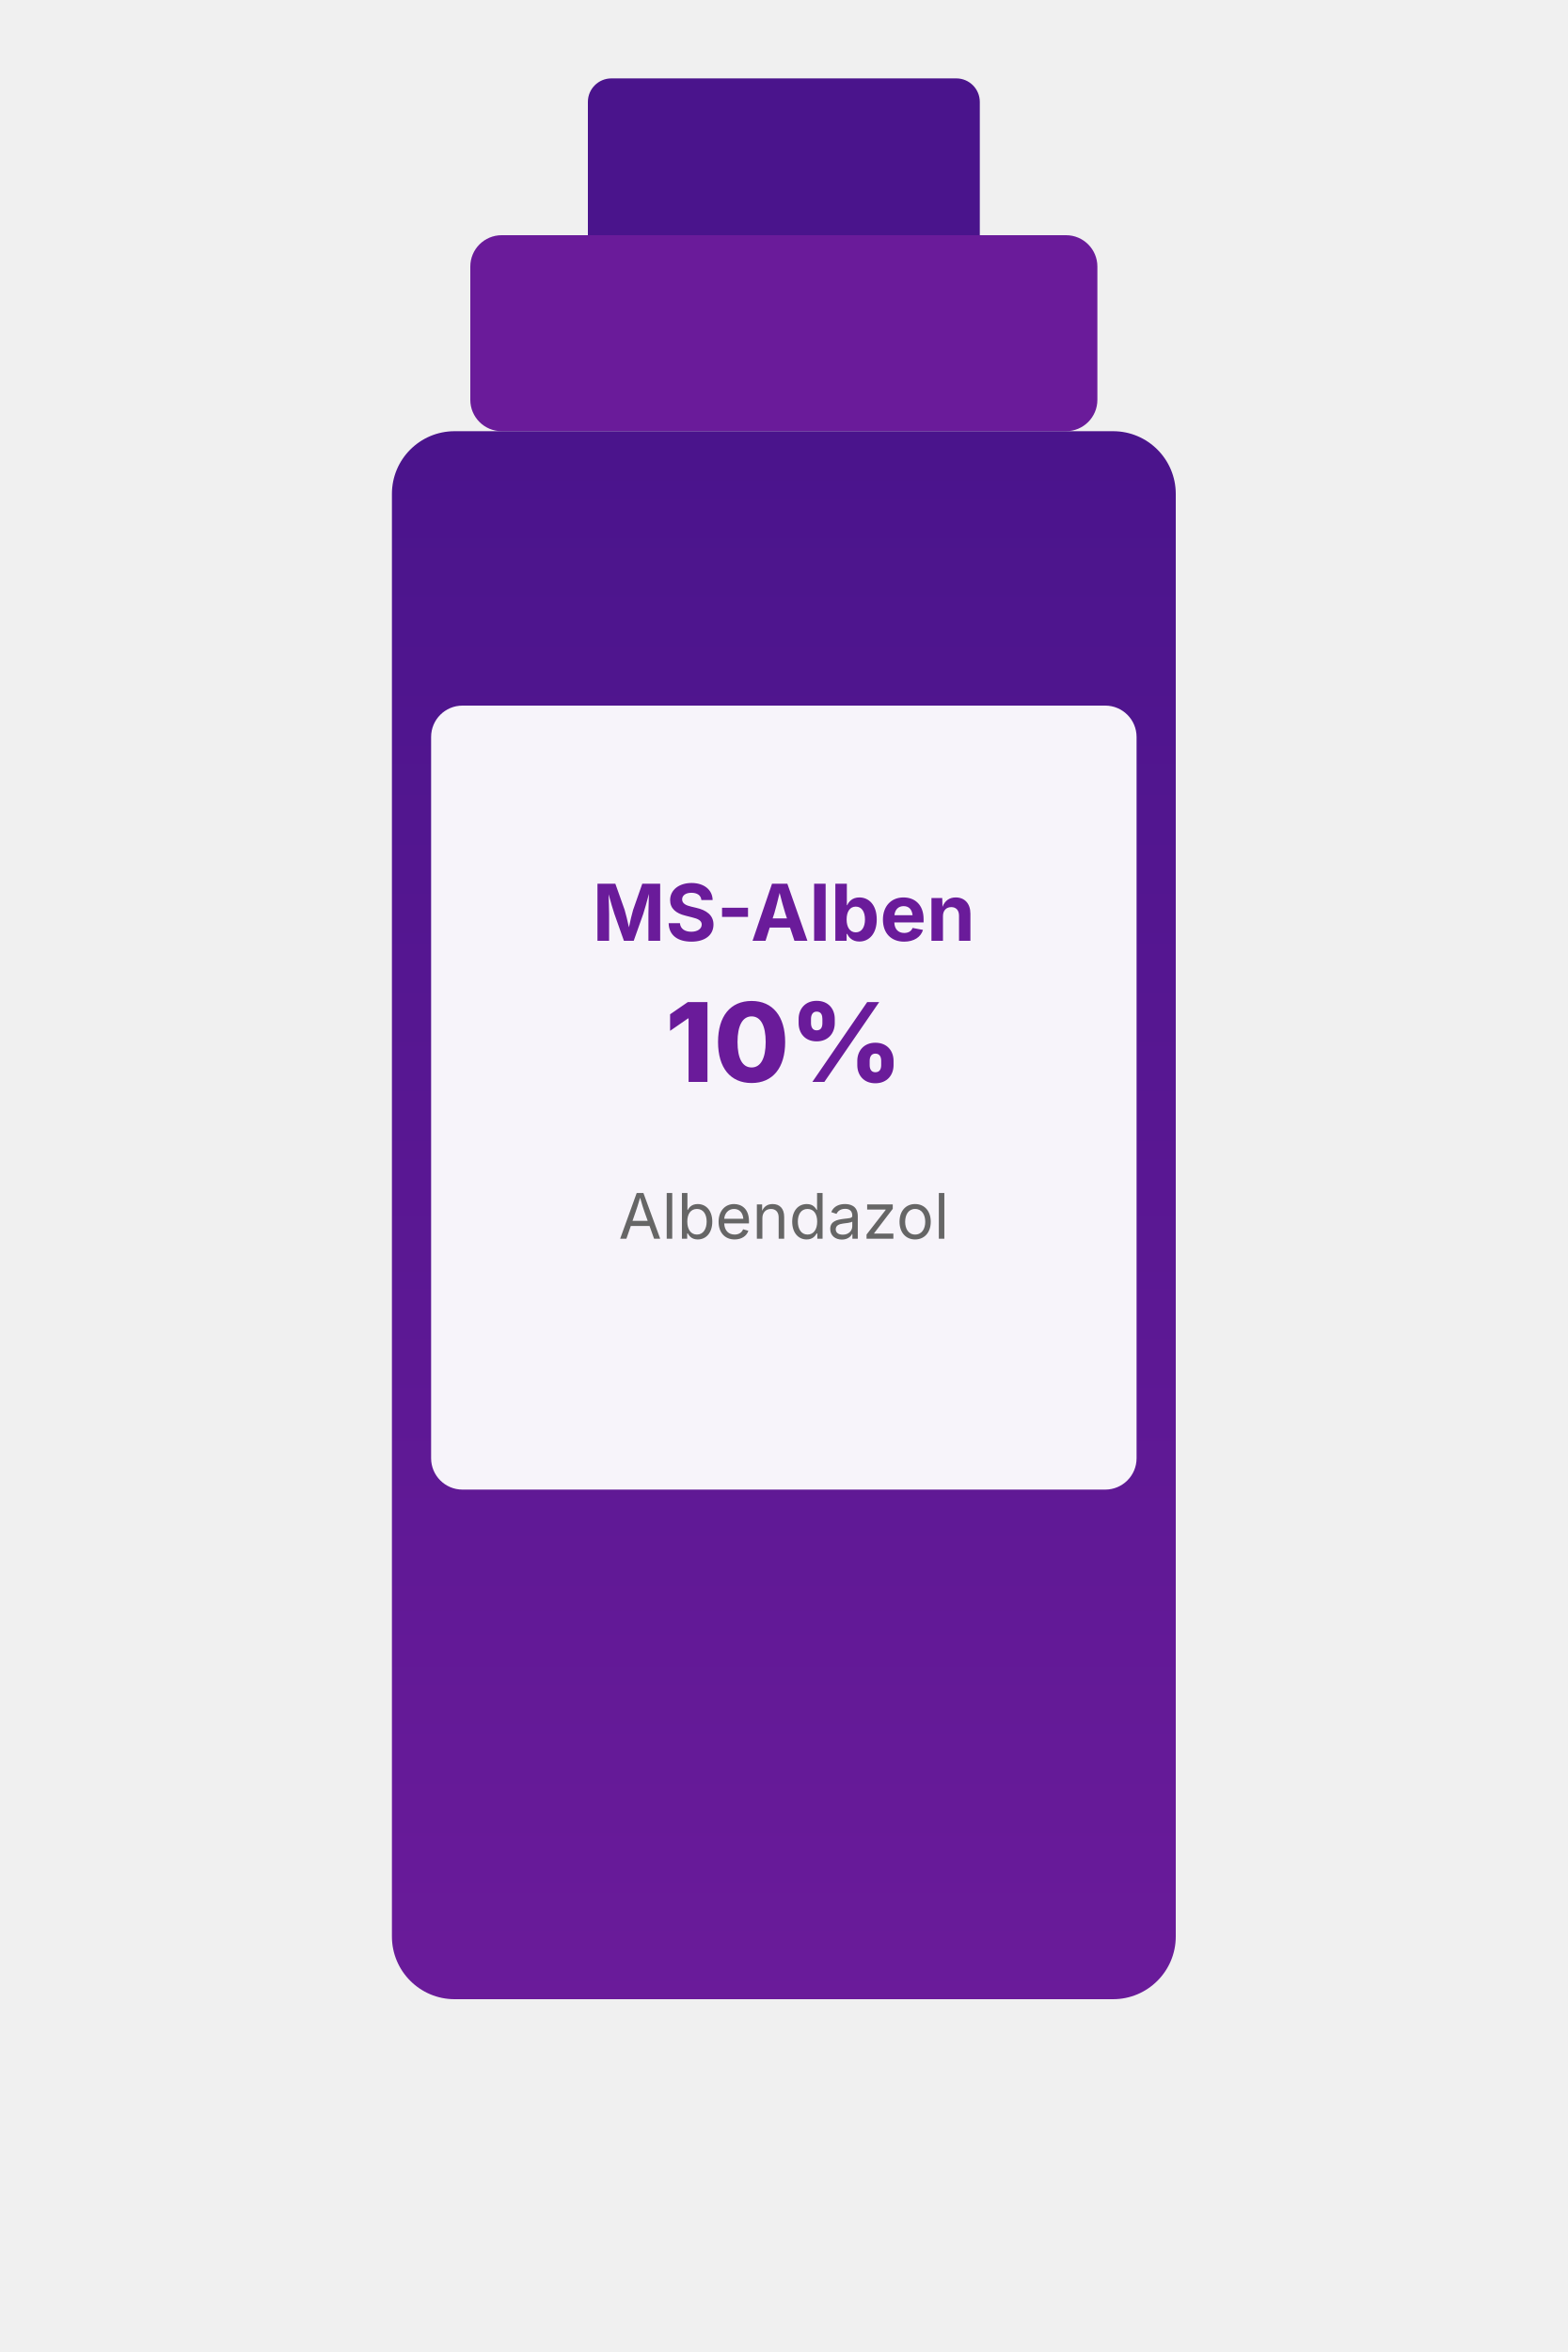
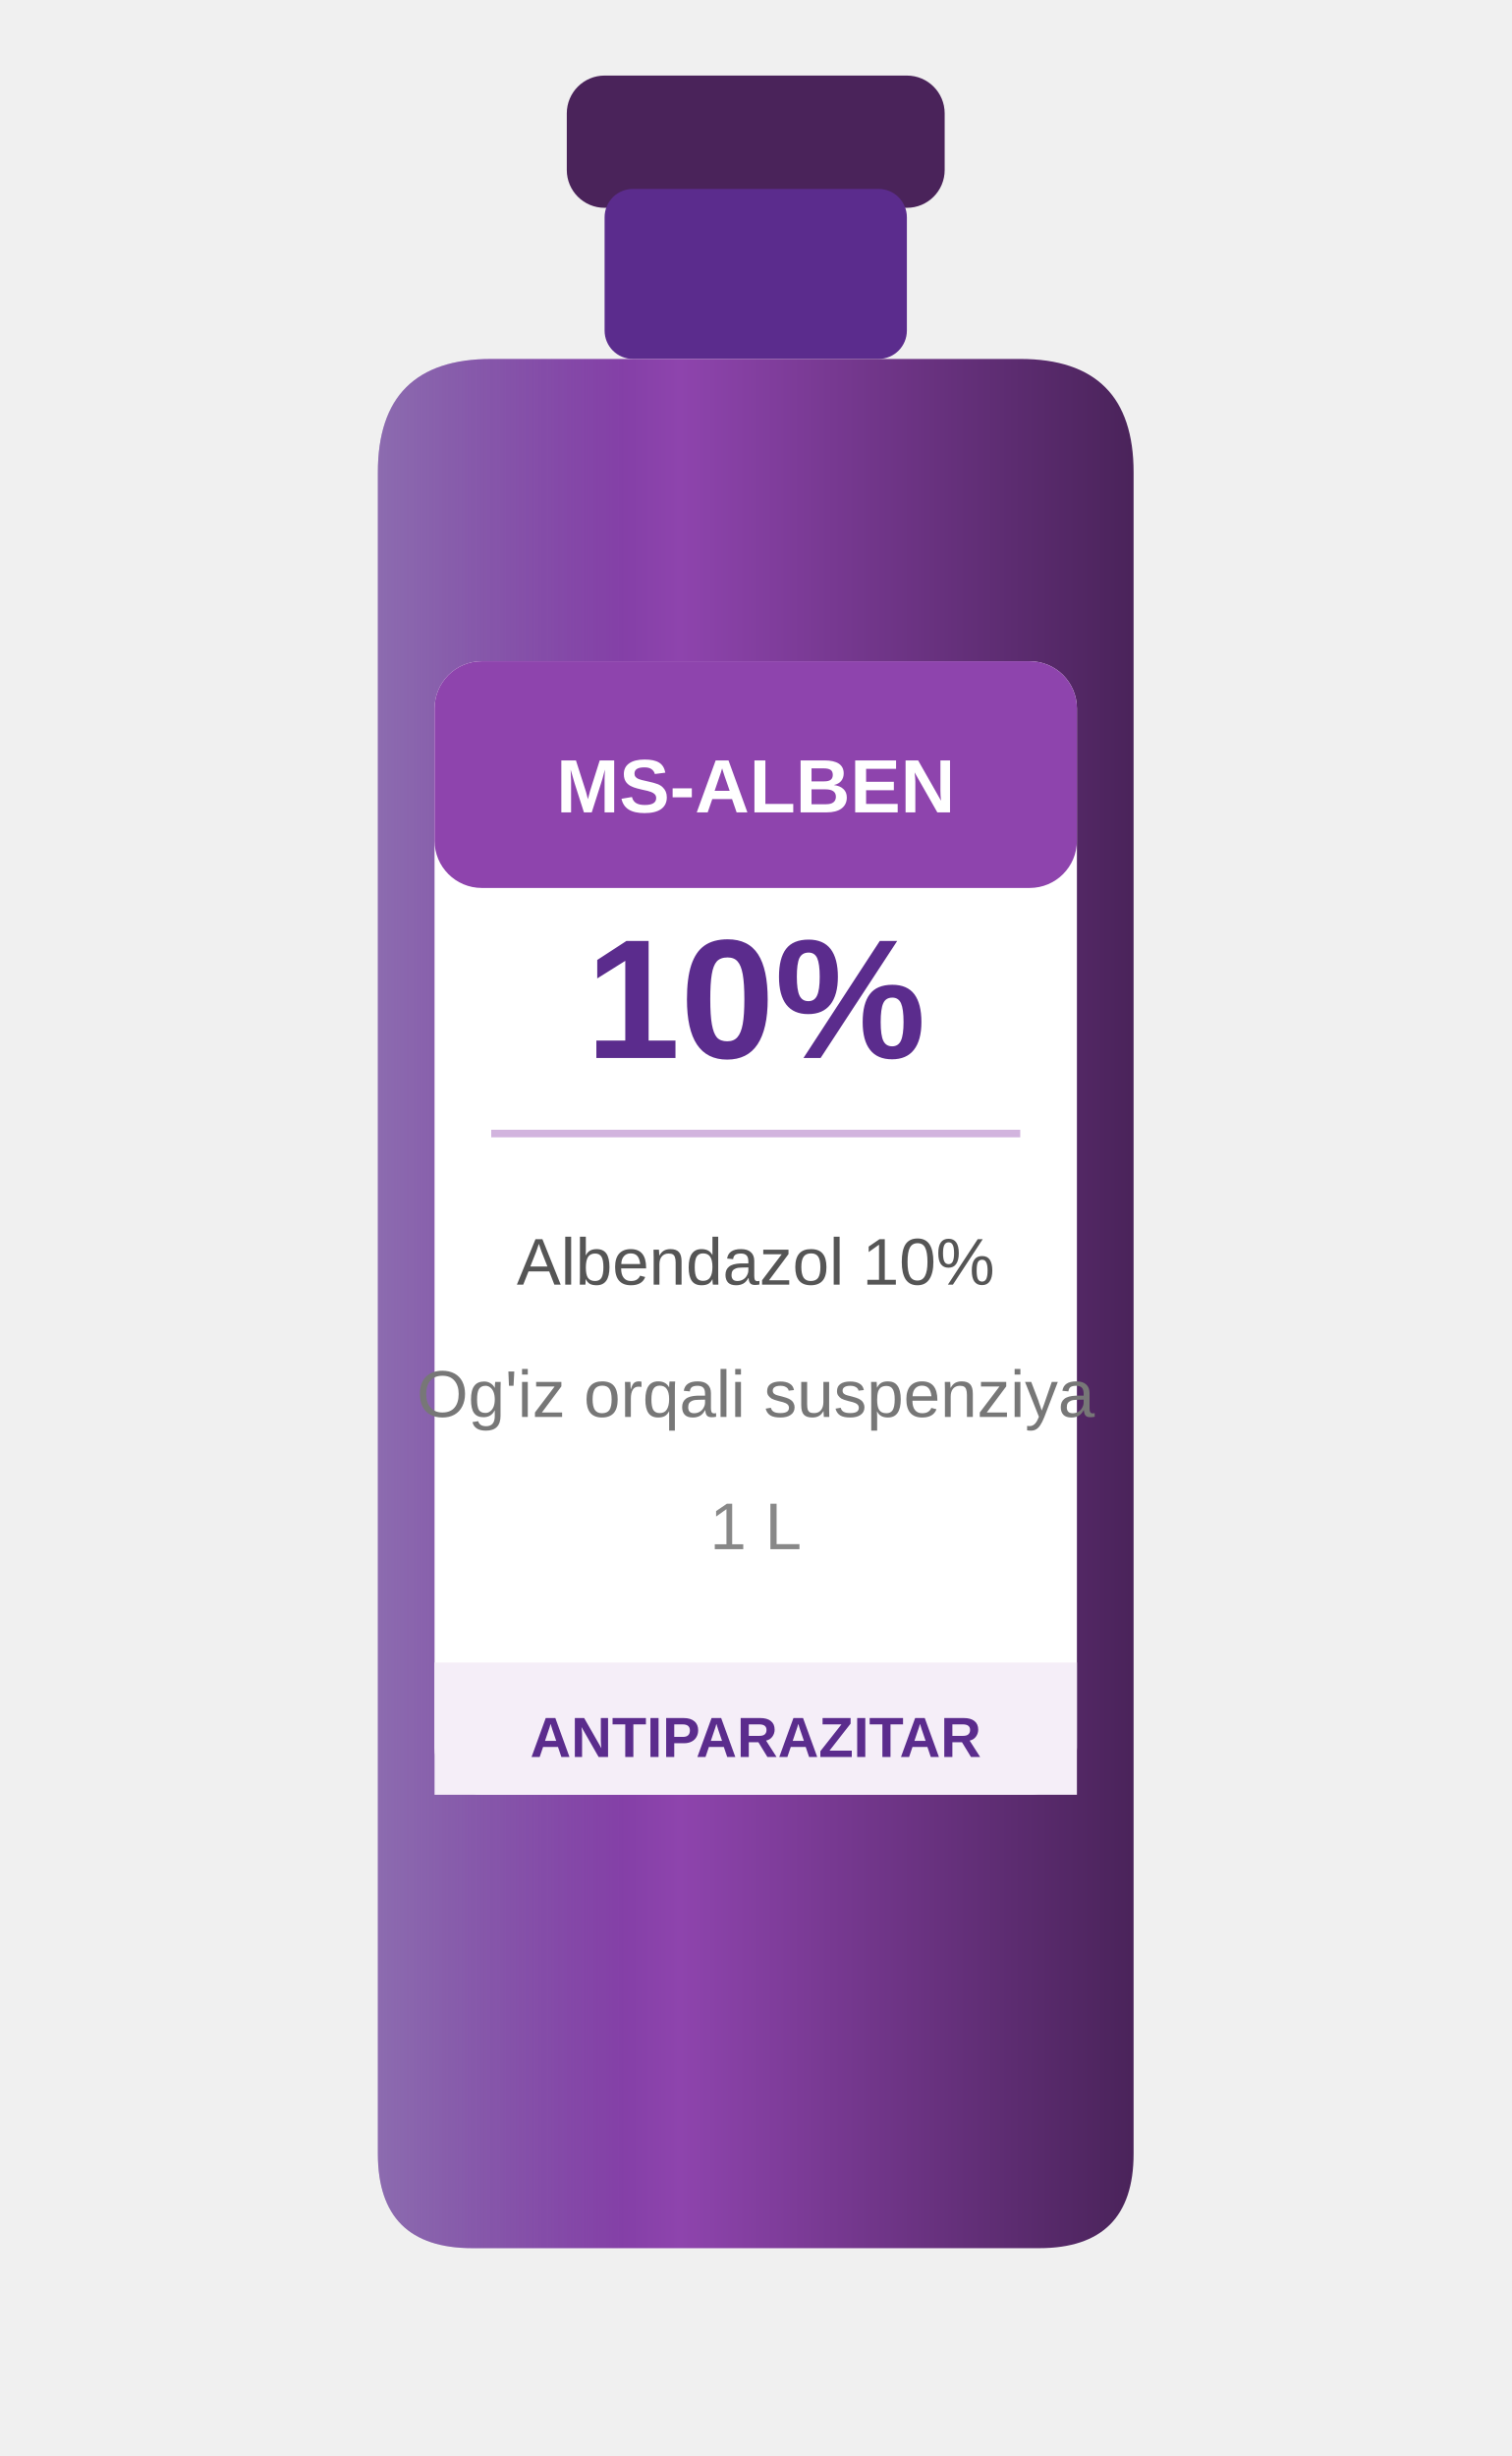
- <svg xmlns="http://www.w3.org/2000/svg" viewBox="0 0 200 300" fill="none">
+ <svg xmlns="http://www.w3.org/2000/svg" viewBox="0 0 160 260" fill="none">
  <defs>
-     <linearGradient id="b" x1="0" y1="0" x2="0" y2="1">
-       <stop offset="0%" stop-color="#4A148C" />
-       <stop offset="100%" stop-color="#6A1B9A" />
+     <linearGradient id="body" x1="0" y1="0" x2="1" y2="0">
+       <stop offset="0%" stop-color="#5B2C8D" />
+       <stop offset="40%" stop-color="#8E44AD" />
+       <stop offset="100%" stop-color="#4A235A" />
+     </linearGradient>
+     <linearGradient id="shine" x1="0" y1="0" x2="1" y2="0">
+       <stop offset="0%" stop-color="white" stop-opacity="0.3" />
+       <stop offset="100%" stop-color="white" stop-opacity="0" />
    </linearGradient>
  </defs>
-   <rect x="75" y="10" width="50" height="25" rx="3" fill="#4A148C" />
-   <rect x="60" y="30" width="80" height="25" rx="4" fill="#6A1B9A" />
-   <rect x="50" y="55" width="100" height="200" rx="8" fill="url(#b)" />
-   <rect x="55" y="90" width="90" height="100" rx="4" fill="white" opacity="0.95" />
-   <text x="100" y="120" text-anchor="middle" font-family="Inter,sans-serif" font-size="10" font-weight="700" fill="#6A1B9A">MS-Alben</text>
-   <text x="100" y="138" text-anchor="middle" font-family="Inter,sans-serif" font-size="14" font-weight="800" fill="#6A1B9A">10%</text>
-   <text x="100" y="158" text-anchor="middle" font-family="Inter,sans-serif" font-size="8" fill="#666">Albendazol</text>
+   <rect x="60" y="8" width="40" height="14" rx="4" fill="#4A235A" />
+   <rect x="64" y="20" width="32" height="18" rx="3" fill="#5B2C8D" />
+   <path d="M40 50 Q40 38 52 38 L108 38 Q120 38 120 50 L120 228 Q120 238 110 238 L50 238 Q40 238 40 228 Z" fill="url(#body)" />
+   <path d="M40 50 Q40 38 52 38 L66 38 L66 238 L50 238 Q40 238 40 228 Z" fill="url(#shine)" />
+   <rect x="46" y="70" width="68" height="120" rx="5" fill="white" />
+   <rect x="46" y="70" width="68" height="24" rx="5" fill="#8E44AD" />
+   <text x="80" y="86" text-anchor="middle" font-family="Arial,sans-serif" font-size="8" font-weight="800" fill="white">MS-ALBEN</text>
+   <text x="80" y="112" text-anchor="middle" font-family="Arial,sans-serif" font-size="18" font-weight="800" fill="#5B2C8D">10%</text>
+   <line x1="52" y1="120" x2="108" y2="120" stroke="#8E44AD" stroke-width="0.8" opacity="0.4" />
+   <text x="80" y="136" text-anchor="middle" font-family="Arial,sans-serif" font-size="7" fill="#555">Albendazol 10%</text>
+   <text x="80" y="150" text-anchor="middle" font-family="Arial,sans-serif" font-size="7" fill="#777">Og'iz orqali suspenziya</text>
+   <text x="80" y="164" text-anchor="middle" font-family="Arial,sans-serif" font-size="7" fill="#888">1 L</text>
+   <rect x="46" y="176" width="68" height="14" rx="0" fill="#F5EEF8" />
+   <text x="80" y="186" text-anchor="middle" font-family="Arial,sans-serif" font-size="6" fill="#5B2C8D" font-weight="600">ANTIPARAZITAR</text>
</svg>
